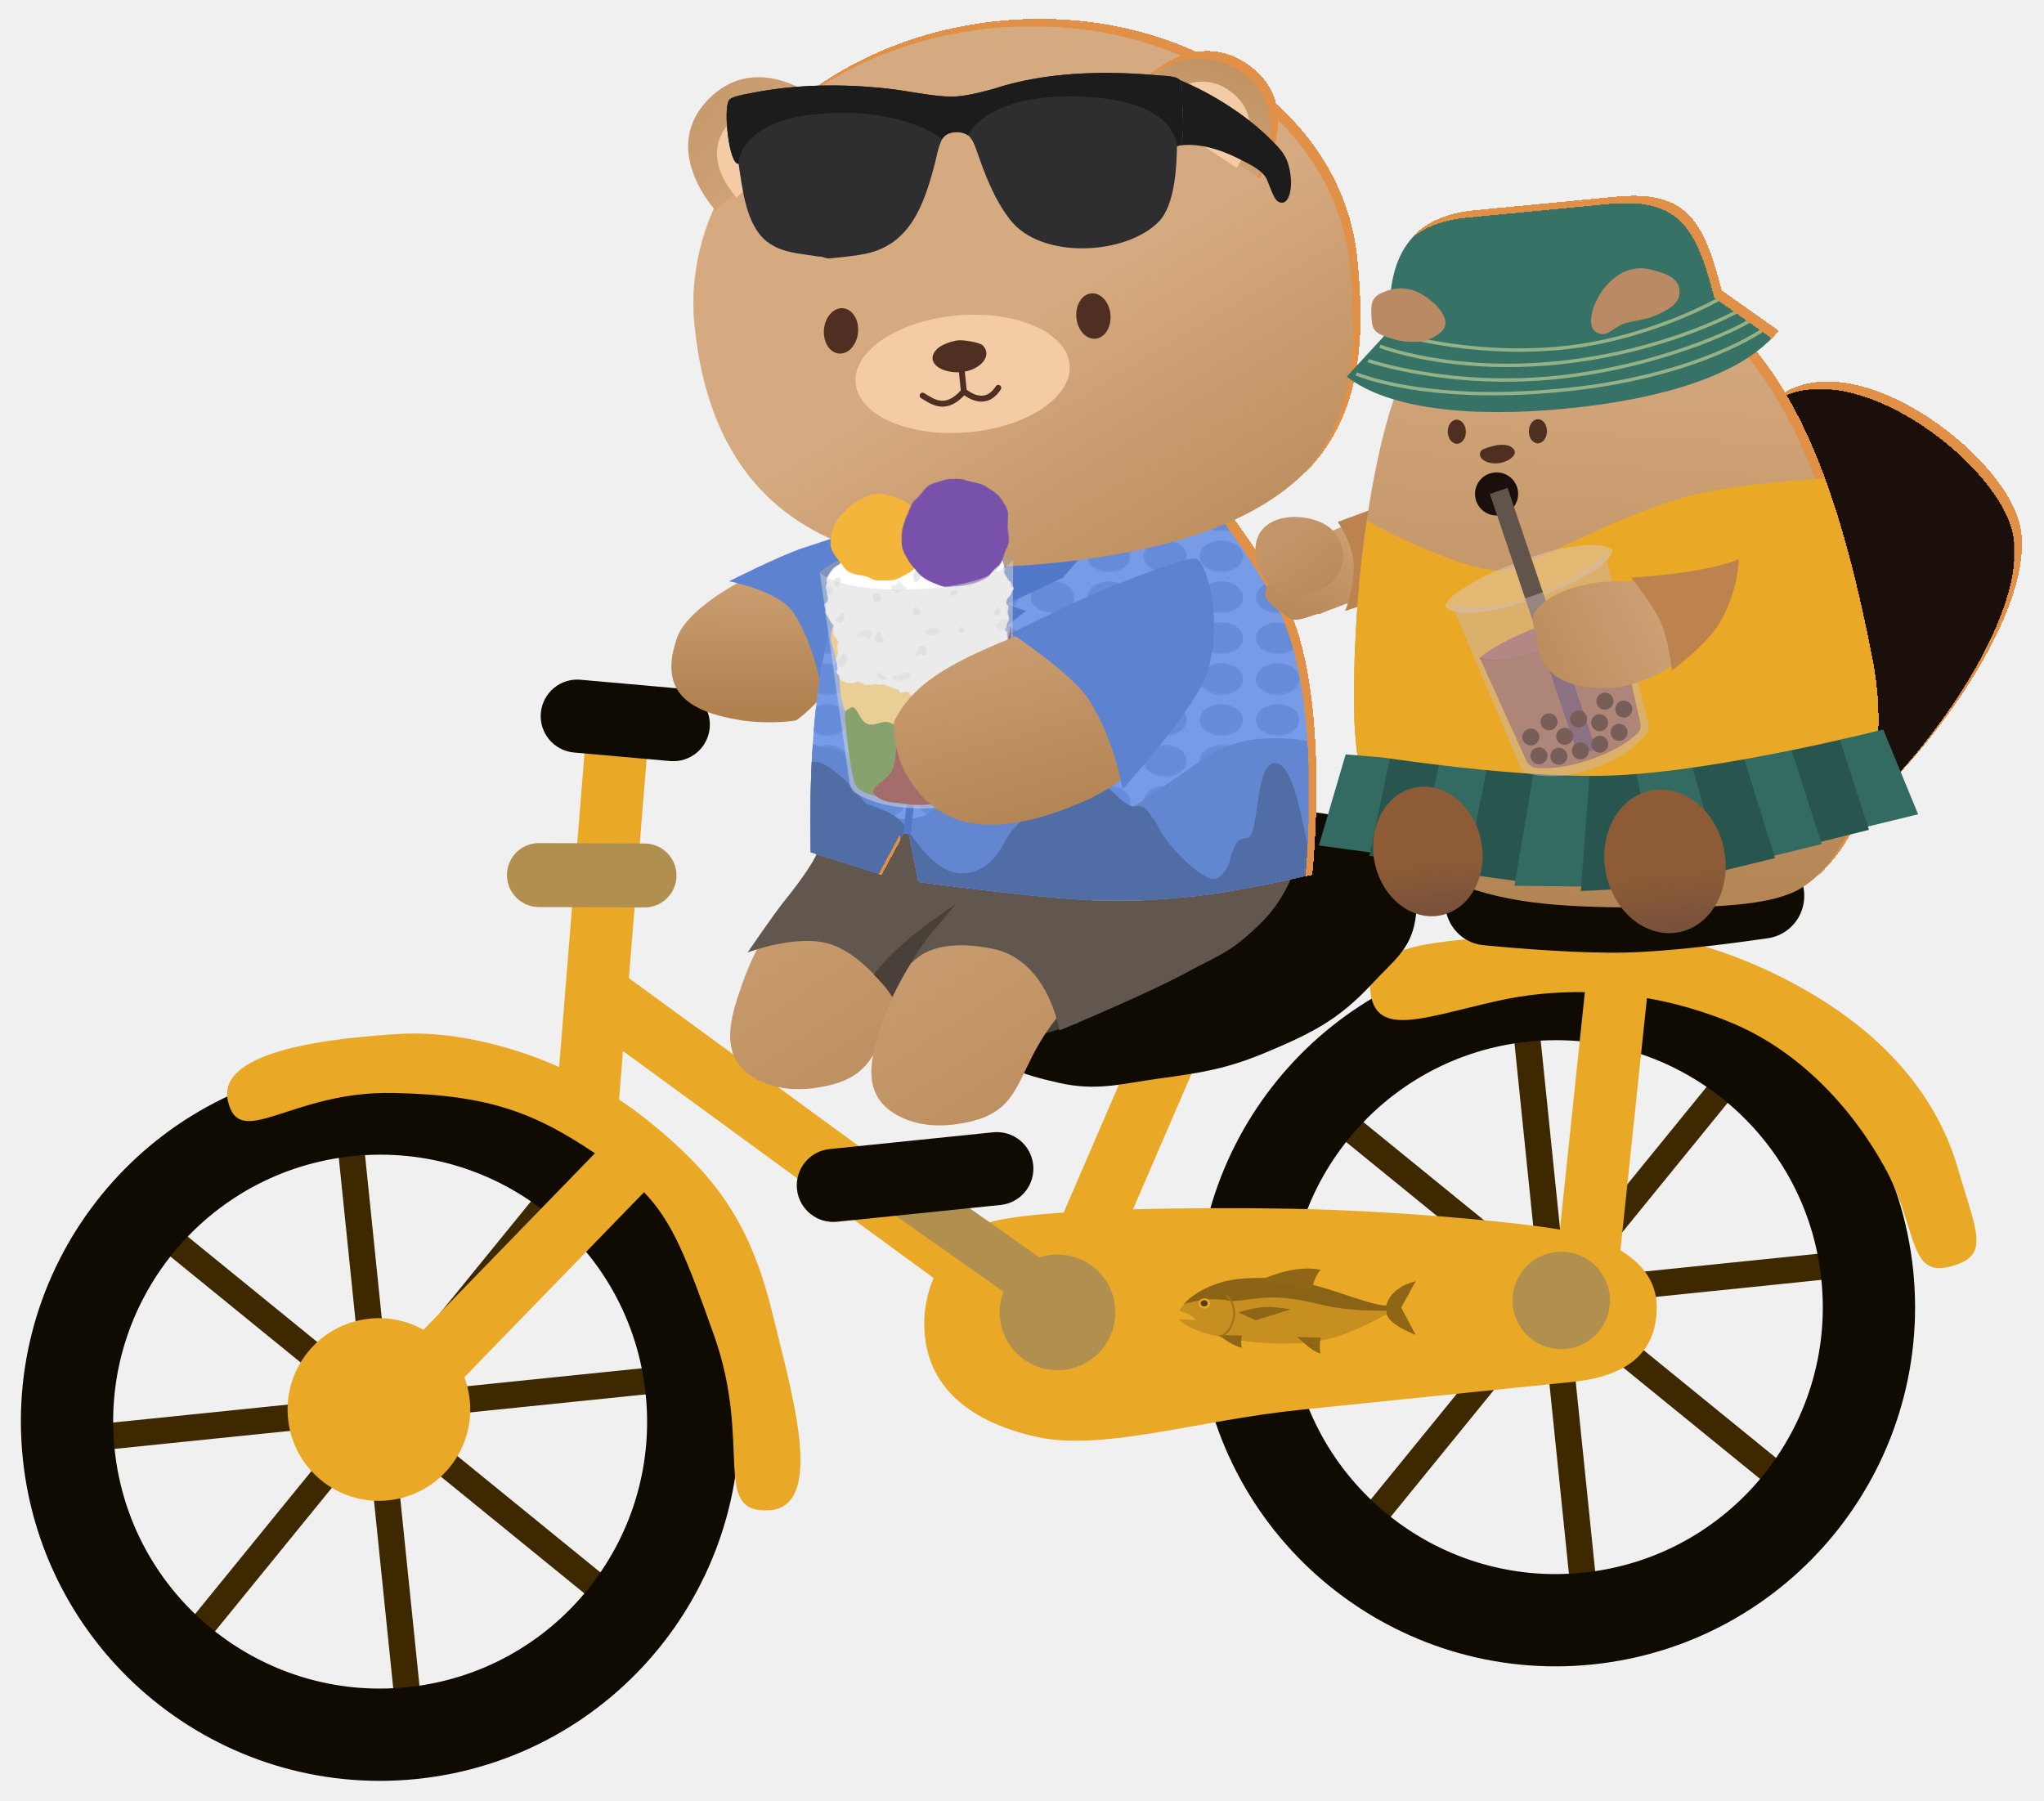
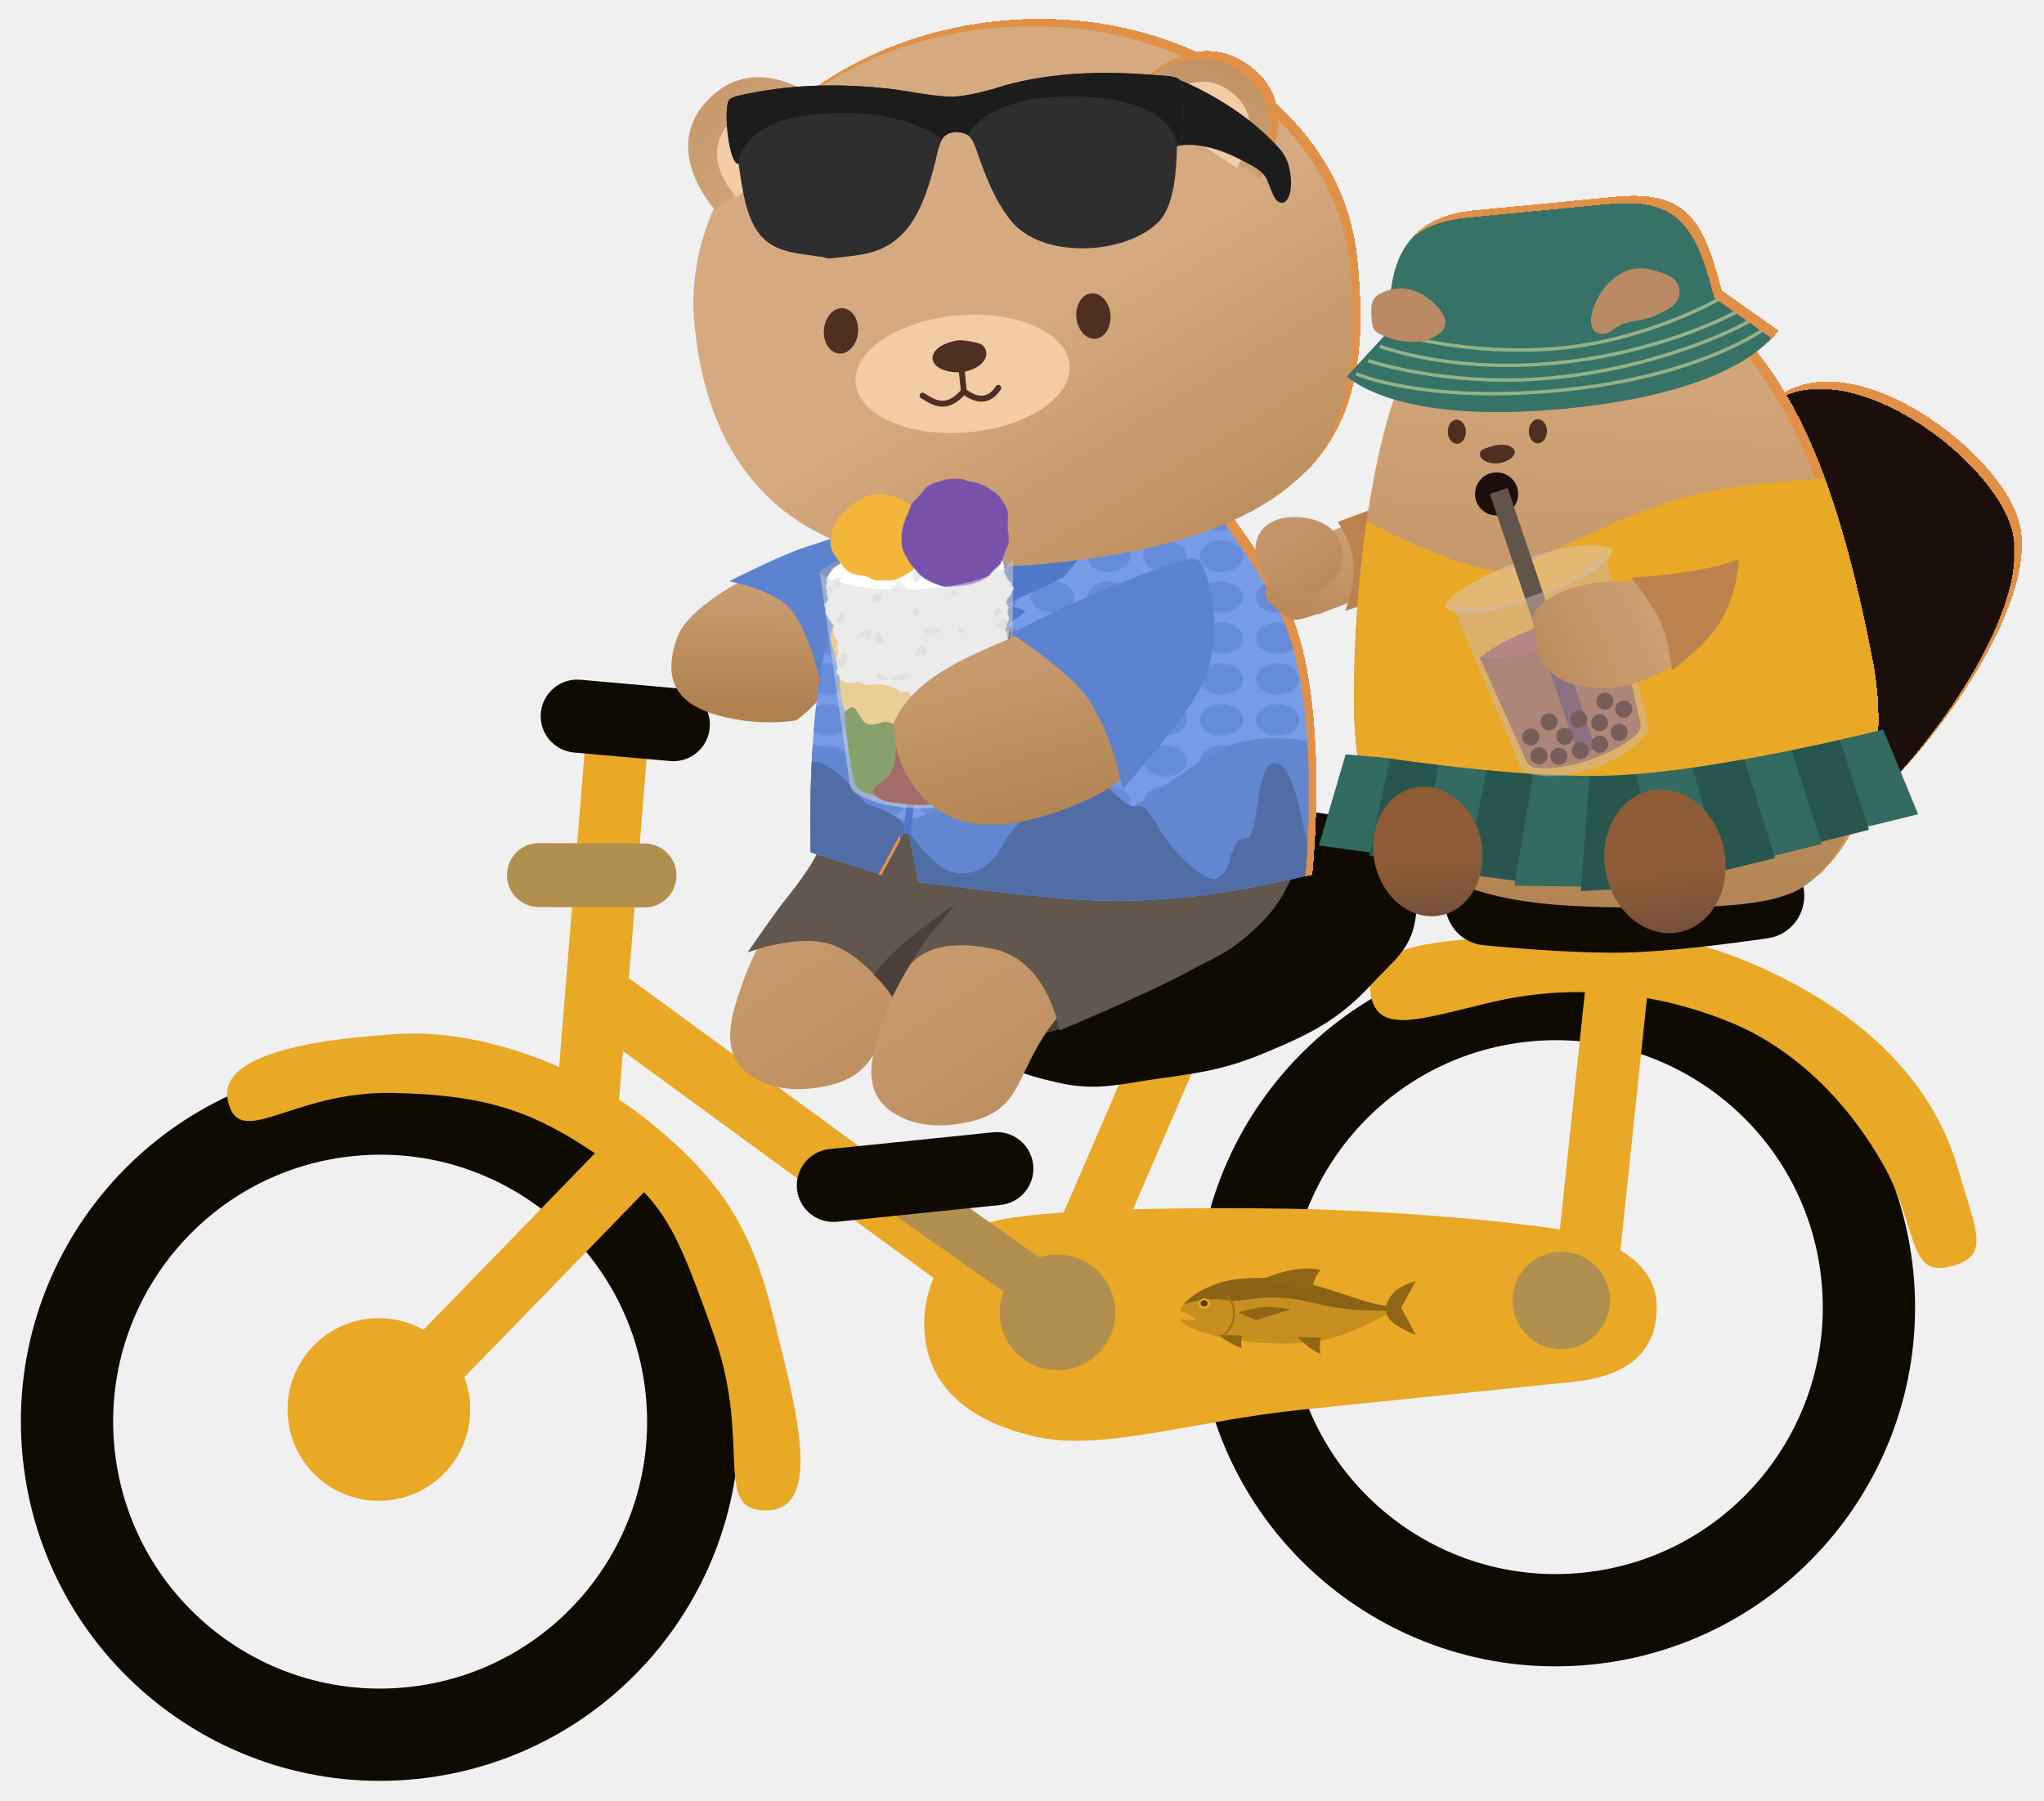
<svg xmlns="http://www.w3.org/2000/svg" xmlns:xlink="http://www.w3.org/1999/xlink" viewBox="514 470 252 222" width="252" height="222" fill="none">
  <mask id="a" width="1960" height="550" x="-232" y="311" maskUnits="userSpaceOnUse" style="mask-type:alpha">
    <path fill="#D9D9D9" d="M-231.326 311.021h1958.74V860.2h-1958.74z" />
  </mask>
  <g mask="url(#a)">
-     <path stroke="#3D2800" stroke-width="3.251" d="m564.524 682.151-7.383-71.949m-32.283 37.146 71.948-7.383m-59.908 33.037 45.655-56.095m-48.578 5.081 56.096 45.656" />
    <circle cx="560.866" cy="645.287" r="38.601" stroke="#0F0B03" stroke-width="11.377" transform="rotate(-5.859 560.866 645.287)" />
-     <path stroke="#3D2800" stroke-width="3.251" d="m709.471 668.033-7.382-71.949m-32.286 37.146 71.949-7.383m-59.907 33.037 45.655-56.096m-48.58 5.082 56.096 45.656" />
    <circle cx="705.814" cy="631.169" r="38.601" stroke="#0F0B03" stroke-width="11.377" transform="rotate(-5.859 705.814 631.169)" />
    <path fill="#E9A825" d="m593.985 560.281-2.452 30.32 42.462 31.028q.482-.306.983-.549c1.51-.731 5.264-1.241 10.162-1.576l11.35-26.289 7.058 3.047-9.866 22.851c6.331-.18 13.333-.186 19.572-.074 12.319.221 26.996 1.546 33.061 2.563l3.081-29.273c-3.7-.06-7.351.31-10.853 1.099-9.222 2.079-15.133 4.608-15.614-1.416-.477-5.969 9.58-5.888 17.05-6.654 7.47-.767 18.256-2.251 32.542 4.584s20.51 16.006 22.847 24.067 4.136 10.895-1.017 12.178c-5.152 1.284-3.894-4.882-8.059-12.379s-10.663-14.306-18.798-17.691a49.6 49.6 0 0 0-10.445-3.053l-3.274 31.096c2.513 1.516 4.436 3.735 4.476 6.863.07 5.453-3.264 8.635-10.358 9.363l-33.604 3.448c-12.685 1.302-24.375 5.143-32.483 3.333-8.109-1.809-13.694-6.071-13.855-13.669a14.35 14.35 0 0 1 1.151-5.923l-38.296-27.984-.484 5.99a47 47 0 0 1 3.725 2.72c8.768 7.094 12.665 13.122 15.3 24.088 2.185 9.091 6.559 23.475-.573 23.829s-1.963-8.1-6.741-21.57c-3.407-9.604-5.13-14.009-8.632-17.649l-22.152 22.813c.336.891.565 1.839.667 2.831.635 6.186-3.866 11.715-10.052 12.35-6.187.635-11.716-3.865-12.351-10.051-.634-6.187 3.866-11.716 10.052-12.351a11.2 11.2 0 0 1 6.645 1.375l21.14-21.77c-7.336-4.907-12.906-7.214-24.982-7.436-12.475-.229-18.88 7.22-20.278.949s13.163-7.765 21.416-8.235c5.335-.303 12.425.986 19.428 4.084l3.388-41.896z" />
    <circle cx="706.484" cy="630.344" r="6.005" fill="#B1904F" transform="rotate(-5.859 706.484 630.344)" />
    <path fill="#B1904F" d="M642.152 625.036a7.132 7.132 0 1 1-4.435 4.222l-15.38-10.833 3.459-4.909z" />
    <rect width="29.276" height="9.008" x="611.797" y="612.14" fill="#0F0B03" rx="4.504" transform="rotate(-5.859 611.797 612.14)" />
    <rect width="20.902" height="9.008" x="581.078" y="553.413" fill="#0F0B03" rx="4.504" transform="rotate(5.077 581.078 553.413)" />
    <rect width="20.902" height="7.887" x="576.518" y="573.935" fill="#B1904F" rx="3.943" transform="rotate(.231 576.518 573.935)" />
    <path fill="#0F0B03" d="M644.49 603.503c4.726 1.071 7.597.141 12.398-.518 5.279-.723 8.337-1.186 13.25-3.246 5.623-2.357 8.953-4.031 13.088-8.511 2.469-2.676 4.644-4.117 5.246-7.708.511-3.049.069-5.131-1.552-7.764-2.259-3.671-5.361-4.711-9.612-5.428-3.324-.56-5.332.007-8.588.881-3.761 1.011-5.777 2.116-8.989 4.319-3.192 2.188-3.809 4.967-7.228 6.778-3.519 1.864-6.034 1.526-9.967 2.155-4.052.647-8.587.881-10.377 1.819s-2.346 2.882-2.116 5.122c.23 2.241 1.386 3.782 3.265 6.079 3.14 3.84 6.345 4.925 11.182 6.022m47.675-22.089c-.08-3.261 2.749-5.847 5.998-5.554 4.682.423 11.135.883 16.036.763 4.902-.121 11.324-.897 15.98-1.549 3.231-.452 6.183 1.992 6.263 5.253.065 2.665-1.836 4.97-4.473 5.354-4.69.684-12.042 1.632-17.504 1.766s-12.851-.452-17.569-.904c-2.653-.255-4.665-2.464-4.731-5.129" />
    <g style="mix-blend-mode:multiply">
      <mask id="b" width="27" height="9" x="659" y="627" maskUnits="userSpaceOnUse" style="mask-type:alpha">
        <path fill="#D9D9D9" d="M669.852 627.562c3.567 0 7.291 1.172 9.775 2.005 2.942.988 4.404 1.401 5.228 1.401.251.001.394.987.143 1.083-.231.088-1.648.923-3.76 1.846-3.012 1.317-5.192 1.784-9.023 1.784-5.717 0-12.963-1.554-12.963-3.471 0-1.005 1.575-2.509 3.294-3.312 2.113-.987 3.597-1.336 7.306-1.336" />
      </mask>
      <g mask="url(#b)">
        <path fill="#D9D9D9" d="M669.85 627.562c3.567 0 7.291 1.172 9.775 2.005 2.942.988 4.404 1.401 5.229 1.401.25.001.393.987.142 1.083-.231.088-1.648.923-3.76 1.846-3.012 1.317-5.192 1.784-9.023 1.784-5.274 0-11.848-1.323-12.836-3.033l2.02.136c-.003-.006-.284-.525-.985-.815a9 9 0 0 0-1.022-.329c.42-.942 1.738-2.08 3.154-2.742 2.113-.987 3.598-1.336 7.306-1.336" />
        <path fill="#979797" d="M685.429 631.605h-.931c-1.298 0-3.179-.005-5.622-.351-2.274-.322-4.636-1.273-7.985-1.273-1.801 0-3.941.426-5.121.445-2.721-.636-5.212.195-6.445.542l-.573-1.465c2.9-1.135 9.124-3.445 10.814-3.598 1.69-.152 11.28 2.654 15.863 4.076z" />
      </g>
      <path fill="#9D9A9A" d="M688.541 627.975c-2.549.636-3.39 2.069-3.652 3.024l.071 1.051c.344 1.146 2.483 2.101 3.581 2.547l-1.79-3.375zm-11.708-1.401c-2.839-.61-5.942.621-7.402 1.227l6.439 1.308c-.157-.654.401-2.02.963-2.535m-9.695 9.615c-1.171-.255-2.363-1.188-2.91-1.592l2.91.081c-.149.263-.175 1.236 0 1.511m9.7.7c-1.171-.254-2.363-1.634-2.91-2.037l2.91.081c-.149.263-.175 1.681 0 1.956m-8.003-4.098 4.278-1.35s-1.988-.357-3.261-.282c-1.272.076-3.19.665-3.19.665z" />
      <ellipse cx=".715" cy=".638" fill="#fff" rx=".715" ry=".638" transform="matrix(.99386 .11063 -.13943 .99023 661.865 630.013)" />
      <ellipse cx=".434" cy=".387" fill="#606060" rx=".434" ry=".387" transform="matrix(.99386 .11063 -.13943 .99023 662.08 630.268)" />
      <path stroke="#ADADAD" stroke-linecap="round" stroke-linejoin="round" stroke-width=".227" d="M664.623 634.725c.991-.339 2.542-3.056.609-4.998" />
    </g>
    <path fill="#494139" d="M632.716 599.338c5.678-.153 14.187-3.203 14.187-3.203l-12.814-19.679-15.103 5.492 5.034 10.526s2.22 7.04 8.696 6.864" />
    <path fill="url(#c)" d="M607.787 603.329c-5.576-2.602-3.687-7.925-2.346-11.833 1.807-5.266 6.103-12.988 11.82-16.1 11.643-6.339 17.239-7.808 20.785-7.038 4.169.907 9.712 7.816 9.193 11.303-1.092 7.341-16.22 6.953-18.65 9.46-7.803 8.05-4.553 13.797-14.302 15.05-1.116.143-3.853.394-6.5-.842" />
    <path fill="url(#d)" d="M597.484 548.608c2.079-5.9 19.711-13.551 29.347-12.931.577 1.896-6.127 7.131-7.512 12.61-1.386 5.478-5.361 9.306-7.176 10.535-1.32.246-4.256.378-6.681.001-6.777-1.054-10.295-3.643-7.978-10.215" />
    <path fill="#5C82D0" d="M611.662 545.335c-1.873-2.547-7.779-3.661-7.779-3.661s6.301-3.2 9.153-4.119a684 684 0 0 0 8.237-2.745l7.323 5.034-12.814 17.39s-1.208-7.936-4.12-11.899" />
    <path fill="url(#e)" d="M639.446 523.057c-13.764 2.689-22.569 15.434-22.72 32.075-.174 19.248-2.578 39.096 29.683 35.786s28.867-18.038 26.679-37.438c-2.165-19.182-17.717-33.533-33.642-30.423" />
    <ellipse cx="8.473" cy="18.243" fill="#F3CCA5" rx="8.473" ry="18.243" transform="scale(-1 1)rotate(-.909 33949.58 40412.278)" />
    <path fill="url(#f)" d="M625.195 607.8c-5.575-2.602-3.687-7.926-2.346-11.833 1.807-5.266 6.104-12.989 11.82-16.101 11.644-6.338 17.239-7.808 20.785-7.037 4.169.906 9.712 7.816 9.193 11.303-1.092 7.34-16.22 6.952-18.65 9.46-7.803 8.049-4.553 13.797-14.302 15.05-1.116.143-3.853.393-6.5-.842" />
    <path fill="#61574E" d="M636.377 586.982c-6.865-1.373-9.153.915-10.069 1.83-1.83 2.289-2.288 4.119-2.288 4.119s-3.203-4.862-7.322-6.407-10.526.916-10.526.916 3.204-4.712 4.576-6.408c2.067-2.554 4.119-5.491 4.119-6.407 0-.915 1.373-5.949 1.373-5.949s3.184 4.576 30.205 4.576c24.255 0 28.374-6.864 28.374-6.864s-.764 10.172-1.83 12.356c-1.506 3.085-2.888 4.628-5.492 6.865-2.371 2.037-4.123 2.617-6.865 4.119-5.332 2.919-16.018 7.322-16.018 7.322s-1.373-8.695-8.237-10.068" />
    <path fill="#494139" d="M626.767 585.151c-3.716 2.973-5.035 5.035-5.035 5.035l1.373 1.373c.32.319.916 1.372.916 1.372s2.609-5.474 5.492-8.695c1.291-1.442 2.288-2.746 2.288-2.746s-2.745 1.831-5.034 3.661" />
    <g filter="url(#g)">
      <path fill="#779BE6" d="M616.24 548.083c1.249-4.408 4.119-10.984 4.119-10.984l1.372.916 5.492 16.017 7.323-14.645 8.695-.457 21.052-7.323s6.188 7.9 8.695 13.73c5.032 11.698 2.746 32.493 2.746 32.493s-9.136 2.167-15.102 2.746c-6.938.673-10.908.645-17.848 0-6.144-.571-15.561-1.831-15.561-1.831l-1.372-6.864-3.204 5.949-8.695-2.746s-.598-16.82 2.288-27.001" />
      <path fill="url(#h)" d="M616.24 548.083c1.249-4.408 4.119-10.984 4.119-10.984l1.372.916 5.492 16.017 7.323-14.645 8.695-.457 21.052-7.323s6.188 7.9 8.695 13.73c5.032 11.698 2.746 32.493 2.746 32.493s-9.136 2.167-15.102 2.746c-6.938.673-10.908.645-17.848 0-6.144-.571-15.561-1.831-15.561-1.831l-1.372-6.864-3.204 5.949-8.695-2.746s-.598-16.82 2.288-27.001" />
      <mask id="i" width="64" height="51" x="613" y="531" maskUnits="userSpaceOnUse" style="mask-type:alpha">
        <path fill="#779BE6" d="M616.242 548.082c1.249-4.408 4.119-10.984 4.119-10.984l1.372.916 5.492 16.017 7.322-14.645 8.696-.457 21.052-7.323s6.188 7.9 8.695 13.73c5.032 11.698 2.746 32.493 2.746 32.493s-9.136 2.167-15.102 2.746c-6.938.673-10.908.645-17.848 0-6.144-.571-15.561-1.831-15.561-1.831l-1.373-6.864-3.203 5.949-8.695-2.746s-.598-16.82 2.288-27.001" />
      </mask>
      <g mask="url(#i)">
        <path fill="#6386D0" d="m680.312 563.185-3.203 16.018-30.205 6.864-43.019-11.898c.382-6.344 7.413-12.172 7.78-13.272.458-1.376.22.685 4.576 1.373s3.88 8.695 9.153 8.695 3.654-3.434 7.323-2.746c3.668.688 4.571-2.976 7.322-2.288s6.172 5.034 9.611 5.034 10.058-6.173 15.102-8.695c4.035-2.018 11.662-1.531 15.56.915" />
      </g>
      <mask id="j" width="64" height="51" x="613" y="531" maskUnits="userSpaceOnUse" style="mask-type:alpha">
        <path fill="#779BE6" d="M616.242 548.082c1.249-4.408 4.119-10.984 4.119-10.984l1.372.916 5.492 16.017 7.322-14.645 8.696-.457 21.052-7.323s6.188 7.9 8.695 13.73c5.032 11.698 2.746 32.493 2.746 32.493s-9.136 2.167-15.102 2.746c-6.938.673-10.908.645-17.848 0-6.144-.571-15.561-1.831-15.561-1.831l-1.373-6.864-3.203 5.949-8.695-2.746s-.598-16.82 2.288-27.001" />
      </mask>
      <g mask="url(#j)">
        <path fill="#516DA6" d="M679.79 586.116h-85.517l3.191-8.376 2.069-.826c1.073-.917 3.264-3.026 3.448-4.127.23-1.375 1.095 1.649 2.704 1.649s1.149 4.402 2.529 2.751.689-4.677 1.149-6.053 2.299-2.201 2.759-3.852-.309-3.367 2.22-3.367c2.023 0 5.134 3.485 6.437 5.227 1.073.276 3.448 1.101 4.368 2.201 1.149 1.376 3.732 5.92 6.864 6.301 3.512.429 5.298-2.716 5.988-4.091s4.798-5.511 6.407-5.511 2.069-.55 4.138-1.376 3.678 3.027 5.517 2.752c1.471-.221 1.61 1.192 2.453 1.925.843 2.477 6.076 7.825 7.547 6.944 1.839-1.1 1.601-3.203 1.831-3.203s.221-1.749 1.83-1.749c1.61 0 .903-9.785 3.662-9.235 2.207.44 3.126 7.309 3.969 10.611.92-.367 1.792-1.156 2.895-1.376 1.104-.22.623 8.47 1.542 12.781" />
      </g>
    </g>
    <path fill="#5279C9" d="m625.085 557.164 8.813-17.48 13.573-1.282-2.399 2.815-6.975 3.273 2.399.846z" />
    <mask id="k" width="64" height="51" x="613" y="531" maskUnits="userSpaceOnUse" style="mask-type:alpha">
      <path fill="#779BE6" d="M616.242 548.082c1.249-4.408 4.119-10.984 4.119-10.984l1.372.916 5.492 16.017 7.322-14.645 8.696-.457 21.052-7.323s6.188 7.9 8.695 13.73c5.032 11.698 2.746 32.493 2.746 32.493s-9.136 2.167-15.102 2.746c-6.938.673-10.908.645-17.848 0-6.144-.571-15.561-1.831-15.561-1.831l-1.373-6.864-3.203 5.949-8.695-2.746s-.598-16.82 2.288-27.001" />
    </mask>
    <g mask="url(#k)">
      <path fill="#5279C9" d="m628.463 556.398-6.014-18.629-13.213-3.358 1.936 3.151 6.388 4.309-2.501.466z" />
    </g>
    <path stroke="#5279C9" stroke-width=".915" d="m627.68 554.535-1.831 18.306" />
    <g filter="url(#l)">
      <path fill="url(#m)" d="M599.637 510.216c1.892 18.439 12.612 32.444 44.252 29.197 35.723-3.665 39.292-19.137 37.4-37.575s-21.704-31.511-44.251-29.198c-22.548 2.314-39.293 19.137-37.401 37.576" />
    </g>
    <ellipse cx="13.24" cy="7.236" fill="#F3CCA5" rx="13.24" ry="7.236" transform="scale(-1 1)rotate(4.805 -6373.95 -7435.89)" />
    <path fill="#4F2F22" stroke="#4F2F22" stroke-linecap="round" stroke-width=".73" d="M632.539 515.514c1.927-.212 3.428-1.661 2.344-2.69-.479-.282-2.033-.534-2.655-.502-.591.031-1.903.451-2.408.928-1.502 1.418.791 2.476 2.719 2.264Z" />
    <path stroke="#4F2F22" stroke-linecap="round" stroke-width=".73" d="m632.533 515.354.298 2.903m0 0c-2.235 2.585-3.882 1.245-5.088.522m5.088-.522c.46.319 2.619 2.087 4.246-.436" />
    <path fill="#4F2F22" stroke="#4F2F22" stroke-width=".445" d="M648.567 506.394c-.495.046-.935.355-1.241.851s-.468 1.167-.401 1.896c.068.728.35 1.359.742 1.791.391.431.88.654 1.375.608.494-.045.935-.354 1.24-.85.306-.496.468-1.168.401-1.896-.067-.729-.35-1.359-.741-1.79s-.881-.655-1.375-.61Zm-30.645 1.83c.495.046.935.355 1.24.851.306.496.468 1.168.401 1.896s-.35 1.359-.741 1.791c-.392.431-.881.654-1.376.608-.494-.045-.934-.354-1.24-.85s-.468-1.168-.401-1.896c.068-.728.35-1.359.741-1.79.392-.432.881-.655 1.376-.61Z" />
    <path fill="url(#n)" d="M601.68 481.914c-6.694 6.264.534 14.036.534 14.036l14.496-12.31s-8.337-7.989-15.03-1.726" />
    <path fill="#F3CCA5" d="M604.197 484.878c-4.386 4.346.61 9.462.61 9.462l9.521-8.566s-5.746-5.241-10.131-.896" />
    <g filter="url(#o)">
      <path fill="url(#p)" d="M667.73 477.947c7.538 5.218 1.523 13.964 1.523 13.964l-16.14-10.06s7.08-9.121 14.617-3.904" />
    </g>
    <path fill="#F3CCA5" d="M665.673 481.248c4.973 3.658.779 9.449.779 9.449l-10.671-7.082s4.918-6.025 9.892-2.367" />
    <path fill="#2E2D30" d="M636.422 480.982c6.333-2.114 13.631-2.287 20.202-1.703.798.071 2.415.07 2.818.577.387.487.303 2.348.319 3.15.023 1.157.427 4.966-.651 5.013-.057 2.721-.279 7.313-2.262 9.326-4.075 4.137-14.442 4.658-18.262-.19-2.023-2.567-3.166-5.653-4.24-8.768-.197-.569-.526-1.365-1.013-1.709-.863-.61-2.62-.56-3.188.494-.481.928-.639 2.045-.906 3.068-1.342 5.131-3.086 9.906-8.506 11.045-1.433.295-2.869.402-4.313.569-.708.082-.791-.242-1.502-.219-.094.039.118-.049 0 0-.146.066.134-.057 0 0-2.2-.389-4.549-.393-6.433-1.904-2.509-2.012-2.965-6.469-3.429-9.545-1.163.169-1.913-6.692-1.185-7.827.316-.493 2.179-.771 2.745-.884 5.51-1.099 11.157-1.157 16.733-.56 2.538.271 5.148.903 7.69 1.003 1.563.062 3.854-.524 5.383-.936" />
    <path fill="#1C1C1C" fill-rule="evenodd" d="M659.759 482.508c.001-.906.003-2.249-.317-2.652 0 0 6.338 2.439 11.258 7.359 1.373 1.373 1.955 2.069 2.288 3.661.495 2.363-.09 4.119-.915 4.119s-1.063-.805-1.83-2.746c-.462-1.166-1.831-1.83-3.662-2.746-4.7-2.35-7.471-1.484-7.471-1.484.908-.039.765-2.747.683-4.292-.015-.29-.028-.539-.032-.721a20 20 0 0 1-.002-.498" clip-rule="evenodd" />
    <path fill="#1C1C1C" d="M636.422 480.982c6.333-2.114 13.631-2.287 20.202-1.703.139.012.302.022.479.033.844.053 2.006.125 2.339.544.32.403.318 1.746.317 2.652-.001.189-.001.359.002.498.003.171.015.4.029.667l.003.054c.076 1.445.207 3.906-.519 4.252-.109.023-.164.04-.164.04s.149-5.643-11.75-6.101c-11.899-.457-14.027 4.76-14.027 4.76-.863-.61-2.62-.56-3.188.494 0 0-4.474-3.903-14.82-3.16s-10.269 6.174-10.269 6.174c-1.163.169-1.913-6.692-1.185-7.827.276-.431 1.733-.697 2.475-.833l.27-.051c5.51-1.099 11.157-1.157 16.733-.56 1.018.109 2.047.275 3.079.443 1.541.249 3.088.5 4.611.56 1.563.062 3.854-.524 5.383-.936" />
    <path fill="#A6A6A6" fill-opacity=".5" fill-rule="evenodd" d="M626.954 542.65c9.662-.404 11.96-3.6 11.96-3.6s-3.297-2.182-12.309-1.82-11.541 3.355-11.541 3.355 2.228 2.47 11.89 2.065" clip-rule="evenodd" />
    <path fill="#FFC354" d="M632.383 555.909c.695-2.448.784-4.261-.419-6.504-.825-1.537-1.656-2.262-3.143-3.173-2.613-1.598-4.817-1.653-7.788-.913-1.881.468-3.835.398-4.428 2.244-.497 1.548.227 2.514.591 4.099.569 2.481.069 4.052 1.17 6.347.545 1.135.958 1.773 1.909 2.598 2.038 1.769 4.136 2.236 6.739 1.526 3.097-.844 4.492-3.136 5.369-6.224" />
    <path fill="#366C00" d="M619.344 566.437c-.552-1.815-1.076-6.571-1.153-7.763s.117-.994.567-1.343c.901-.698 1.108 1.576 2.192 1.927 1.009.327 1.694-.479 2.71-.174 1.84.551.96 3.412 2.766 4.067 1.236.449 2.186-.808 3.361-.216 1.237.623 1.993.525 1.828 3.039s-.917 2.671-3.62 2.954-3.439.057-5.483-.626c-1.298-.434-2.77-.556-3.168-1.865" />
    <g filter="url(#q)">
      <path fill="#fff" d="M615.795 543.479c.706 4.2 1.329 4.328 1.552 7.193.085 1.101-.497 1.881.073 2.826.824 1.368 2.417.611 3.979.941 2.517.531 3.965 1.578 6.494 1.106 2.092-.39 2.73-2.271 4.847-2.489 1.515-.156 2.497 1.322 3.85.623 1.319-.681 1.969-1.542 1.742-3.378s.183-3.931.012-8.274-5.474-6.288-11.7-5.887c-6.227.401-11.555 3.139-10.849 7.339" />
      <path fill="url(#r)" fill-opacity=".2" d="M615.795 543.479c.706 4.2 1.329 4.328 1.552 7.193.085 1.101-.497 1.881.073 2.826.824 1.368 2.417.611 3.979.941 2.517.531 3.965 1.578 6.494 1.106 2.092-.39 2.73-2.271 4.847-2.489 1.515-.156 2.497 1.322 3.85.623 1.319-.681 1.969-1.542 1.742-3.378s.183-3.931.012-8.274-5.474-6.288-11.7-5.887c-6.227.401-11.555 3.139-10.849 7.339" />
    </g>
    <g filter="url(#s)">
      <path fill="url(#t)" d="M615.795 543.479c.706 4.2 1.329 4.328 1.552 7.193.085 1.101-.497 1.881.073 2.826.824 1.368 2.417.611 3.979.941 2.517.531 3.965 1.578 6.494 1.106 2.092-.39 2.73-2.271 4.847-2.489 1.515-.156 2.497 1.322 3.85.623 1.319-.681 1.969-1.542 1.742-3.378s.183-3.931.012-8.274-5.474-6.288-11.7-5.887c-6.227.401-11.555 3.139-10.849 7.339" />
    </g>
    <path fill="#730000" d="M636.112 551.315c1.36-.958 1.99-1.217 2.385-3.528.396-2.312-.022 4.58-.06 7.515-.053 4.044.173 9.459-.205 10.355-.377.895-1.546 1.056-2.619 1.583-1.616.795-2.607 1.102-4.368 1.479-2.24.48-3.588.715-5.854.377-1.38-.206-2.291-.07-3.438-.976-1.146-.906 1.366-1.781 1.98-3.067.96-2.01.023-3.771 1.386-5.532 1.3-1.681 3.453-.997 4.725-2.699 1.108-1.484-.019-3.291 1.34-4.55 1.382-1.28 3.187.128 4.728-.957" />
    <g filter="url(#u)">
      <ellipse cx="622.735" cy="536.282" fill="#F4B63A" rx="5.866" ry="5.323" transform="rotate(-3.683 622.735 536.282)" />
    </g>
    <g filter="url(#v)">
      <circle cx="6.627" cy="6.627" r="6.627" fill="#7852AA" transform="scale(-1 1)rotate(3.683 -8543.17 -9659.087)" />
    </g>
    <path fill="#D9D9D9" fill-opacity=".5" fill-rule="evenodd" d="M638.052 566.617c.434-.335.644-.86.649-1.408l.213-26.159s-2.298 3.196-11.96 3.6c-9.662.405-11.89-2.065-11.89-2.065l3.681 25.981c.071.499.313.958.741 1.225 1.187.74 4.102 2.102 9.206 1.853 5.129-.25 8.137-2.085 9.36-3.027" clip-rule="evenodd" />
    <path fill="url(#w)" d="M647.825 568.72c10.795-4.737 19.208-20.226 13.602-28.963-3.762.291-8.585 3.496-18.737 7.355s-15.911 6.564-18.463 11.877c-.16 1.416.279 4.377 1.569 6.601 3.606 6.217 10.007 8.405 22.029 3.13" />
    <path fill="#5C82D0" d="M648.277 556.32c-2.107-3.31-9.611-8.237-9.611-8.237s8.686-4.387 12.814-5.95c3.385-1.281 9.153-3.661 10.068-3.203.916.457 1.605 3.222 1.831 4.576.458 2.746.469 5.696-.458 9.153-1.182 4.411-10.526 14.645-10.526 14.645s-.915-5.95-4.118-10.984" />
    <g filter="url(#x)">
      <path fill="#1A0F0B" d="M729.589 576.586c9.407 3.533 37.602-29.234 33.177-42.616-3.382-10.226-25.72-25.206-32.533-11.148-8.517 17.572-12.402 49.348-.644 53.764" />
    </g>
    <path fill="url(#y)" d="M672.974 538.993c4.307-4.457 15.218-7.669 20.116-4.892-.359 1.841-4.116 4.585-8.331 7.742-3.124 2.34-6.621 3.161-8.016 3.851-.787-.083-2.84 1.307-3.995.41-3.228-2.51-4.225-2.504.226-7.111" />
    <path fill="#BC834E" d="M680.761 538.467c-.435-2.116-1.831-4.119-1.831-4.119l17.39-6.408 6.864 9.611-23.34 7.78s1.533-3.868.917-6.864" />
    <g filter="url(#z)">
      <path fill="url(#A)" d="M680.976 558.127c-.349-18.726 3.213-37.11 6.538-42.751 0 0 5.928-8.566 15.252-10.387 16.961-3.311 22.531 3.011 22.531 3.011 9.568 8.142 15.063 20.455 19.494 43.152 3.44 17.616-5.607 27.186-9.851 28.931-2.588 1.064-6.447 1.882-17.78 1.824-9.481-.048-16.886-.241-23.811-3.085s-12.129-7.601-12.373-20.695" />
    </g>
    <path fill="#4F2F22" d="M698.693 527.121c-1.396.15-2.686-.657-2.08-1.565.294-.277 1.513-.599 1.958-.673.423-.071 1.258-.076 1.69.187 1.286.784-.171 1.902-1.568 2.051" />
    <circle cx="698.51" cy="530.903" r="2.659" fill="#1A0F0B" transform="rotate(-5.859 698.51 530.903)" />
    <ellipse cx="1.117" cy="1.486" fill="#4F2F22" rx="1.117" ry="1.486" transform="scale(-1 1)rotate(-1.291 22801.024 31537.154)" />
    <ellipse cx="693.605" cy="523.232" fill="#4F2F22" rx="1.117" ry="1.486" transform="rotate(-1.291 693.605 523.232)" />
    <g filter="url(#B)">
      <path fill="#377267" d="M695.94 495.959c-7.746.745-11.175 5.231-10.545 14.695 0 0 12.237 2.963 21.096 2.111s19.941-6.058 19.941-6.058c-2.281-9.089-4.134-13.283-13.201-12.411l-8.438.812z" />
      <path fill="#377267" d="M733.198 510.782c-4.04 5.319-14.168 8.451-26.197 9.608-11.579 1.113-21.777.095-26.966-3.952l6.129-6.66c5.386 1.495 12.368 1.823 19.921 1.097 7.851-.755 14.878-2.511 19.93-5.171z" />
      <path stroke="#95B186" stroke-width=".422" d="M685.712 511.049s9.026 2.877 20.25 1.915c11.225-.963 20.29-6.259 20.29-6.259m2.172 1.573s-8.95 5.087-22.292 6.452c-13.342 1.364-22.014-2.042-22.014-2.042m-1.446 1.773s10.164 3.512 23.63 2.035c13.465-1.478 23.479-6.714 23.704-7.181m1.596 1.183s-8.057 5.973-25.144 7.616c-17.088 1.644-25.246-2.027-25.246-2.027" />
    </g>
    <path fill="url(#C)" d="M712.32 504.909c-1.732 1.705-2.971 5.174-1.558 6.026s2.078-.642 3.615-1.081c1.547-.441 2.626-.401 4.074-1.101 1.365-.66 2.677-1.353 2.618-2.868-.064-1.647-1.733-2.172-3.325-2.598-2.136-.571-3.848.071-5.424 1.622" />
    <path fill="url(#D)" d="M690.37 507.033c1.88 1.541 2.431 3.096 1.101 4.073-1.329.976-2.243 1.018-2.7 1.039-1.607.074-2.651-.161-4.157-.727-1.42-.533-1.464-1.121-1.542-2.636-.086-1.645.203-2.302 1.749-2.871 2.075-.763 3.839-.279 5.549 1.122" />
    <mask id="F" width="66" height="78" x="680" y="504" maskUnits="userSpaceOnUse" style="mask-type:alpha">
      <path fill="url(#E)" d="M680.976 558.129c-.349-18.725 3.213-37.109 6.538-42.75 0 0 5.928-8.566 15.252-10.387 16.961-3.311 22.531 3.01 22.531 3.01 9.568 8.143 15.063 20.456 19.494 43.153 3.44 17.616-5.607 27.186-9.851 28.931-2.588 1.064-6.447 1.882-17.78 1.824-9.481-.048-16.886-.241-23.811-3.085s-12.129-7.601-12.373-20.696" />
    </mask>
    <g mask="url(#F)">
      <path fill="#E9A825" d="M699.064 540.302c-4.119.458-20.136-6.865-24.255-11.441-4.12-4.576-1.831 38.9-1.831 38.9h76.885l-8.695-38.9s-10.425.463-16.934 1.83c-10.297 2.164-21.051 9.153-25.17 9.611" />
    </g>
    <mask id="G" width="77" height="26" x="675" y="559" maskUnits="userSpaceOnUse" style="mask-type:alpha">
      <path fill="#D9D9D9" stroke="#000" stroke-width=".477" d="M712.693 565.861c-13.083.486-33.517-3.058-33.517-3.058l-2.198 1.27-1.535 11.05 2.057 4.703 31.651 4.888 40.362-10.386 1.726-4.517-4.436-9.776s-20.64 5.326-34.11 5.826Z" />
    </mask>
    <g mask="url(#G)">
      <path fill="#336A61" d="m746.024 559.575-5.529 1.056 2.981 11.481 7.004-1.713z" />
      <path fill="#28564E" d="m740.644 560.624-6.423 1.295 3.35 12.101 6.854-1.701z" />
      <path fill="#336A61" d="m734.67 561.874-6.42 1.316 3.341 12.597 7.004-1.713z" />
      <path fill="#28564E" d="m728.845 562.968-6.443.912 3.43 13.632 7.005-1.709z" />
      <path fill="#336A61" d="m679.904 563.017 5.61.473-1.767 11.729-7.145-.972z" />
      <path fill="#28564E" d="m685.364 563.499 6.523.618-2.069 12.385-6.994-.977z" />
      <path fill="#336A61" d="m691.437 564.119 6.522.639-2.009 12.877-7.144-.973z" />
      <path fill="#28564E" d="m697.347 564.598 6.503.236-1.989 13.915-7.145-.969z" />
      <path fill="#336A61" d="m703.134 564.888 7.15-.13-.66 14.561-8.911-.109zm19.328-1.011-7.125.617 2.175 14.412 8.851-1.038z" />
      <path fill="#28564E" d="m710.02 564.878 5.54-.316 3.121 14.796-9.784.512z" />
    </g>
    <ellipse cx="690.035" cy="574.986" fill="url(#H)" rx="6.694" ry="8.032" transform="rotate(-11.173 690.035 574.986)" />
    <ellipse cx="719.274" cy="576.205" fill="url(#I)" rx="7.42" ry="8.904" transform="rotate(-11.173 719.274 576.205)" />
    <path fill="#DFC8C0" fill-opacity=".5" fill-rule="evenodd" d="M703.492 543.685c-8.265 3.003-11.111 1.677-11.303 1.11-.191-.566 2.018-2.976 9.722-5.789s10.695-1.634 10.865-1.171-1.019 2.847-9.284 5.85" clip-rule="evenodd" />
    <path fill="#61554B" d="m697.68 530.899 2.186-.74 10.888 32.204-2.186.74z" />
    <path fill="#52028E" fill-opacity=".5" fill-rule="evenodd" d="M705.443 549.754c-6.798 2.422-9.089 1.467-9.089 1.467s1.815-1.972 8.152-4.238c6.338-2.267 8.745-1.475 8.745-1.475s-1.01 1.824-7.808 4.246" clip-rule="evenodd" />
    <path fill="#35005D" fill-opacity=".5" fill-rule="evenodd" d="M703.338 564.671c-.532-.054-.958-.417-1.178-.904l-5.699-12.614s2.274.973 8.991-1.422c6.718-2.396 7.707-4.223 7.707-4.223l3.066 13.569c.11.486.011.996-.346 1.343-.763.742-2.466 2.066-5.727 3.21-3.297 1.157-5.649 1.158-6.814 1.041" clip-rule="evenodd" />
    <g fill="#230400">
      <circle cx="703.734" cy="563.19" r="1.049" transform="rotate(-18.68 703.734 563.19)" />
      <circle cx="706.191" cy="563.246" r="1.049" transform="rotate(-18.68 706.191 563.246)" />
      <circle cx="708.842" cy="562.571" r="1.049" transform="rotate(-18.68 708.842 562.571)" />
      <circle cx="711.228" cy="561.764" r="1.049" transform="rotate(-18.68 711.228 561.764)" />
      <circle cx="713.609" cy="560.295" r="1.049" transform="rotate(-18.68 713.609 560.295)" />
      <circle cx="714.195" cy="557.438" r="1.049" transform="rotate(-18.68 714.195 557.438)" />
      <circle cx="711.215" cy="559.11" r="1.049" transform="rotate(-18.68 711.215 559.11)" />
      <circle cx="706.91" cy="560.788" r="1.049" transform="rotate(-18.68 706.91 560.788)" />
      <circle cx="702.732" cy="560.872" r="1.049" transform="rotate(-18.68 702.732 560.872)" />
      <circle cx="708.627" cy="558.657" r="1.049" transform="rotate(-18.68 708.627 558.657)" />
      <circle cx="711.867" cy="556.453" r="1.049" transform="rotate(-18.68 711.867 556.453)" />
      <circle cx="704.978" cy="559.004" r="1.049" transform="rotate(-18.68 704.978 559.004)" />
    </g>
    <path fill="#CDB9B2" fill-opacity=".5" fill-rule="evenodd" d="M702.344 565.356c-.441-.12-.77-.459-.947-.88l-8.467-20.111s2.787 1.736 10.369-1.018 8.516-5.366 8.516-5.366l5.406 21.209c.104.407.062.838-.183 1.18-.681.947-2.497 2.923-6.513 4.351-4.036 1.435-6.939.974-8.181.635" clip-rule="evenodd" />
    <path fill="url(#J)" d="M712.407 554.807c5.782-.15 15.491-6.352 14.741-14.478-1.755-.663-7.198 1.519-12.522 1.346s-9.096 1.378-10.706 2.967c-1.611 1.588-.714 2.363-.558 3.813.436 4.054 2.605 6.518 9.045 6.352" />
    <path fill="url(#K)" d="M668.942 539.362c-1.523-6.952 7.483-6.512 9.575-3.717 4.678 6.248-7.056 11.869-9.575 3.717" />
    <path fill="#BC834E" d="M715.084 541.217s9.153-.458 13.272-2.288c0 1.83-.685 5.049-2.288 7.78-1.664 2.833-5.95 5.949-5.95 5.949s-.366-3.673-1.373-5.949c-.969-2.193-3.661-5.492-3.661-5.492" />
  </g>
  <defs>
    <linearGradient id="c" x1="594.813" x2="641.256" y1="555.471" y2="625.663" gradientUnits="userSpaceOnUse">
      <stop stop-color="#D6AA80" />
      <stop offset="1" stop-color="#B0814F" />
    </linearGradient>
    <linearGradient id="d" x1="611.819" x2="611.627" y1="535.642" y2="557.463" gradientUnits="userSpaceOnUse">
      <stop stop-color="#D6AA80" />
      <stop offset="1" stop-color="#B0814F" />
    </linearGradient>
    <linearGradient id="e" x1="683.52" x2="613.894" y1="567.966" y2="543.71" gradientUnits="userSpaceOnUse">
      <stop stop-color="#D6AA80" />
      <stop offset="1" stop-color="#B0814F" />
    </linearGradient>
    <linearGradient id="f" x1="612.221" x2="658.664" y1="559.942" y2="630.134" gradientUnits="userSpaceOnUse">
      <stop stop-color="#D6AA80" />
      <stop offset="1" stop-color="#B0814F" />
    </linearGradient>
    <linearGradient id="m" x1="647.585" x2="675.762" y1="505.012" y2="551.654" gradientUnits="userSpaceOnUse">
      <stop stop-color="#D6AA80" />
      <stop offset="1" stop-color="#B0814F" />
    </linearGradient>
    <linearGradient id="n" x1="615.667" x2="577.424" y1="494.901" y2="462.941" gradientUnits="userSpaceOnUse">
      <stop stop-color="#D6AA80" />
      <stop offset="1" stop-color="#B0814F" />
    </linearGradient>
    <linearGradient id="p" x1="656.063" x2="668.32" y1="492.82" y2="465.653" gradientUnits="userSpaceOnUse">
      <stop stop-color="#D6AA80" />
      <stop offset="1" stop-color="#B0814F" />
    </linearGradient>
    <linearGradient id="w" x1="641.818" x2="652.321" y1="533.912" y2="572.685" gradientUnits="userSpaceOnUse">
      <stop stop-color="#D6AA80" />
      <stop offset="1" stop-color="#B0814F" />
    </linearGradient>
    <linearGradient id="y" x1="685.113" x2="678.458" y1="530.604" y2="552.598" gradientUnits="userSpaceOnUse">
      <stop stop-color="#D6AA80" />
      <stop offset="1" stop-color="#B0814F" />
    </linearGradient>
    <linearGradient id="A" x1="702.868" x2="697.665" y1="504.969" y2="588.968" gradientUnits="userSpaceOnUse">
      <stop stop-color="#D6AA80" />
      <stop offset="1" stop-color="#B0814F" />
    </linearGradient>
    <linearGradient id="C" x1="710.234" x2="721.104" y1="507.155" y2="506.66" gradientUnits="userSpaceOnUse">
      <stop offset=".165" stop-color="#BA8A64" />
      <stop offset="1" stop-color="#BA8A64" />
    </linearGradient>
    <linearGradient id="D" x1="692.65" x2="681.78" y1="509.08" y2="509.575" gradientUnits="userSpaceOnUse">
      <stop offset=".165" stop-color="#BA8A64" />
      <stop offset="1" stop-color="#BA8A64" />
    </linearGradient>
    <linearGradient id="E" x1="702.868" x2="697.665" y1="504.972" y2="588.971" gradientUnits="userSpaceOnUse">
      <stop stop-color="#D6AA80" />
      <stop offset="1" stop-color="#B0814F" />
    </linearGradient>
    <linearGradient id="H" x1="692.799" x2="691.781" y1="573.815" y2="583.37" gradientUnits="userSpaceOnUse">
      <stop offset=".289" stop-color="#8D5C36" />
      <stop offset="1" stop-color="#76503B" />
    </linearGradient>
    <linearGradient id="I" x1="722.337" x2="721.209" y1="574.907" y2="585.498" gradientUnits="userSpaceOnUse">
      <stop offset=".289" stop-color="#8D5C36" />
      <stop offset="1" stop-color="#76503B" />
    </linearGradient>
    <linearGradient id="J" x1="694.875" x2="725.304" y1="555.748" y2="541.815" gradientUnits="userSpaceOnUse">
      <stop stop-color="#B0814F" />
      <stop offset="1" stop-color="#D6AA80" />
    </linearGradient>
    <linearGradient id="K" x1="673.769" x2="683.754" y1="534.87" y2="549.28" gradientUnits="userSpaceOnUse">
      <stop stop-color="#C39568" />
      <stop offset="1" stop-color="#B0814F" />
    </linearGradient>
    <filter id="g" width="62.353" height="49.463" x="613.9" y="531.607" color-interpolation-filters="sRGB" filterUnits="userSpaceOnUse">
      <feFlood flood-opacity="0" result="BackgroundImageFix" />
      <feBlend in="SourceGraphic" in2="BackgroundImageFix" result="shape" />
      <feColorMatrix in="SourceAlpha" result="hardAlpha" values="0 0 0 0 0 0 0 0 0 0 0 0 0 0 0 0 0 0 127 0" />
      <feOffset dx="-.915" dy=".915" />
      <feComposite in2="hardAlpha" k2="-1" k3="1" operator="arithmetic" />
      <feColorMatrix values="0 0 0 0 0.882 0 0 0 0 0.569 0 0 0 0 0.277 0 0 0 1 0" />
      <feBlend in2="shape" result="effect1_innerShadow_15868_12425" />
    </filter>
    <filter id="l" width="82.199" height="67.508" x="599.492" y="472.375" color-interpolation-filters="sRGB" filterUnits="userSpaceOnUse">
      <feFlood flood-opacity="0" result="BackgroundImageFix" />
      <feBlend in="SourceGraphic" in2="BackgroundImageFix" result="shape" />
      <feColorMatrix in="SourceAlpha" result="hardAlpha" values="0 0 0 0 0 0 0 0 0 0 0 0 0 0 0 0 0 0 127 0" />
      <feOffset dx="-.915" dy=".915" />
      <feComposite in2="hardAlpha" k2="-1" k3="1" operator="arithmetic" />
      <feColorMatrix values="0 0 0 0 0.882 0 0 0 0 0.569 0 0 0 0 0.277 0 0 0 1 0" />
      <feBlend in2="shape" result="effect1_innerShadow_15868_12425" />
    </filter>
    <filter id="o" width="18.414" height="15.574" x="653.113" y="476.336" color-interpolation-filters="sRGB" filterUnits="userSpaceOnUse">
      <feFlood flood-opacity="0" result="BackgroundImageFix" />
      <feBlend in="SourceGraphic" in2="BackgroundImageFix" result="shape" />
      <feColorMatrix in="SourceAlpha" result="hardAlpha" values="0 0 0 0 0 0 0 0 0 0 0 0 0 0 0 0 0 0 127 0" />
      <feOffset dx="-.915" dy=".915" />
      <feComposite in2="hardAlpha" k2="-1" k3="1" operator="arithmetic" />
      <feColorMatrix values="0 0 0 0 0.882 0 0 0 0 0.569 0 0 0 0 0.277 0 0 0 1 0" />
      <feBlend in2="shape" result="effect1_innerShadow_15868_12425" />
    </filter>
    <filter id="q" width="24.392" height="21.313" x="614.863" y="535.22" color-interpolation-filters="sRGB" filterUnits="userSpaceOnUse">
      <feFlood flood-opacity="0" result="BackgroundImageFix" />
      <feBlend in="SourceGraphic" in2="BackgroundImageFix" result="shape" />
      <feTurbulence baseFrequency="0.39 0.39" numOctaves="3" seed="5894" type="fractalNoise" />
      <feDisplacementMap width="100%" height="100%" in="shape" result="displacedImage" scale="1.738" xChannelSelector="R" yChannelSelector="G" />
      <feMerge result="effect1_texture_15868_12425">
        <feMergeNode in="displacedImage" />
      </feMerge>
    </filter>
    <filter id="s" width="24.392" height="21.313" x="614.863" y="535.22" color-interpolation-filters="sRGB" filterUnits="userSpaceOnUse">
      <feFlood flood-opacity="0" result="BackgroundImageFix" />
      <feBlend in="SourceGraphic" in2="BackgroundImageFix" result="shape" />
      <feTurbulence baseFrequency="0.39 0.39" numOctaves="3" seed="5894" type="fractalNoise" />
      <feDisplacementMap width="100%" height="100%" in="shape" result="displacedImage" scale="1.738" xChannelSelector="R" yChannelSelector="G" />
      <feMerge result="effect1_texture_15868_12425">
        <feMergeNode in="displacedImage" />
      </feMerge>
    </filter>
    <filter id="u" width="13.125" height="12.048" x="616.173" y="530.258" color-interpolation-filters="sRGB" filterUnits="userSpaceOnUse">
      <feFlood flood-opacity="0" result="BackgroundImageFix" />
      <feBlend in="SourceGraphic" in2="BackgroundImageFix" result="shape" />
      <feTurbulence baseFrequency="0.174 0.174" numOctaves="3" seed="4393" type="fractalNoise" />
      <feDisplacementMap width="100%" height="100%" in="shape" result="displacedImage" scale="1.396" xChannelSelector="R" yChannelSelector="G" />
      <feMerge result="effect1_texture_15868_12425">
        <feMergeNode in="displacedImage" />
      </feMerge>
    </filter>
    <filter id="v" width="14.992" height="14.991" x="624.469" y="528.41" color-interpolation-filters="sRGB" filterUnits="userSpaceOnUse">
      <feFlood flood-opacity="0" result="BackgroundImageFix" />
      <feBlend in="SourceGraphic" in2="BackgroundImageFix" result="shape" />
      <feTurbulence baseFrequency="0.139 0.139" numOctaves="3" seed="4393" type="fractalNoise" />
      <feDisplacementMap width="100%" height="100%" in="shape" result="displacedImage" scale="1.738" xChannelSelector="R" yChannelSelector="G" />
      <feMerge result="effect1_texture_15868_12425">
        <feMergeNode in="displacedImage" />
      </feMerge>
    </filter>
    <filter id="x" width="41.02" height="59.757" x="722.215" y="517.094" color-interpolation-filters="sRGB" filterUnits="userSpaceOnUse">
      <feFlood flood-opacity="0" result="BackgroundImageFix" />
      <feBlend in="SourceGraphic" in2="BackgroundImageFix" result="shape" />
      <feColorMatrix in="SourceAlpha" result="hardAlpha" values="0 0 0 0 0 0 0 0 0 0 0 0 0 0 0 0 0 0 127 0" />
      <feOffset dx="-.915" dy=".915" />
      <feComposite in2="hardAlpha" k2="-1" k3="1" operator="arithmetic" />
      <feColorMatrix values="0 0 0 0 0.882 0 0 0 0 0.569 0 0 0 0 0.277 0 0 0 1 0" />
      <feBlend in2="shape" result="effect1_innerShadow_15868_12425" />
    </filter>
    <filter id="z" width="64.603" height="77.881" x="680.951" y="504.029" color-interpolation-filters="sRGB" filterUnits="userSpaceOnUse">
      <feFlood flood-opacity="0" result="BackgroundImageFix" />
      <feBlend in="SourceGraphic" in2="BackgroundImageFix" result="shape" />
      <feColorMatrix in="SourceAlpha" result="hardAlpha" values="0 0 0 0 0 0 0 0 0 0 0 0 0 0 0 0 0 0 127 0" />
      <feOffset dx="-.915" dy=".915" />
      <feComposite in2="hardAlpha" k2="-1" k3="1" operator="arithmetic" />
      <feColorMatrix values="0 0 0 0 0.882 0 0 0 0 0.569 0 0 0 0 0.277 0 0 0 1 0" />
      <feBlend in2="shape" result="effect1_innerShadow_15868_12425" />
    </filter>
    <filter id="B" width="53.162" height="26.628" x="680.035" y="494.184" color-interpolation-filters="sRGB" filterUnits="userSpaceOnUse">
      <feFlood flood-opacity="0" result="BackgroundImageFix" />
      <feBlend in="SourceGraphic" in2="BackgroundImageFix" result="shape" />
      <feColorMatrix in="SourceAlpha" result="hardAlpha" values="0 0 0 0 0 0 0 0 0 0 0 0 0 0 0 0 0 0 127 0" />
      <feOffset dx="-.915" dy=".915" />
      <feComposite in2="hardAlpha" k2="-1" k3="1" operator="arithmetic" />
      <feColorMatrix values="0 0 0 0 0.882 0 0 0 0 0.569 0 0 0 0 0.277 0 0 0 1 0" />
      <feBlend in2="shape" result="effect1_innerShadow_15868_12425" />
    </filter>
    <pattern id="h" width="1" height="1" patternTransform="matrix(6.93704 0 0 5.04512 613.354 531.607)" patternUnits="userSpaceOnUse" preserveAspectRatio="none" viewBox="0 0 14.3 10.4">
      <ellipse cx="5.5" cy="4" fill="#658BD9" rx="5.5" ry="4" />
    </pattern>
    <pattern id="r" width="1" height="1" patternTransform="matrix(-9.66914 .6224 .3112 4.83457 627.746 545.29)" patternUnits="userSpaceOnUse" preserveAspectRatio="none" viewBox="-6.798 -6.798 333.3 166.65">
      <use xlink:href="#L" transform="translate(0 -166.65)" />
      <use xlink:href="#L" transform="translate(166.65 -83.325)" />
      <circle id="L" cx="16.5" cy="16.5" r="16.5" fill="#939393" />
      <use xlink:href="#L" transform="translate(166.65 83.325)" />
    </pattern>
    <pattern id="t" width="1" height="1" patternTransform="matrix(-8.68164 .55887 .7069 10.9814 638.213 535.274)" patternUnits="userSpaceOnUse" preserveAspectRatio="none" viewBox="-4.459 -2.772 199.507 252.355">
      <use xlink:href="#M" transform="translate(-199.507)" />
      <ellipse id="M" cx="25.91" cy="16.387" fill="#EDEDED" rx="24" ry="11.5" transform="rotate(12.404 25.91 16.387)" />
      <use xlink:href="#M" transform="translate(-99.753 126.177)" />
      <use xlink:href="#M" transform="translate(99.753 126.177)" />
    </pattern>
  </defs>
</svg>
